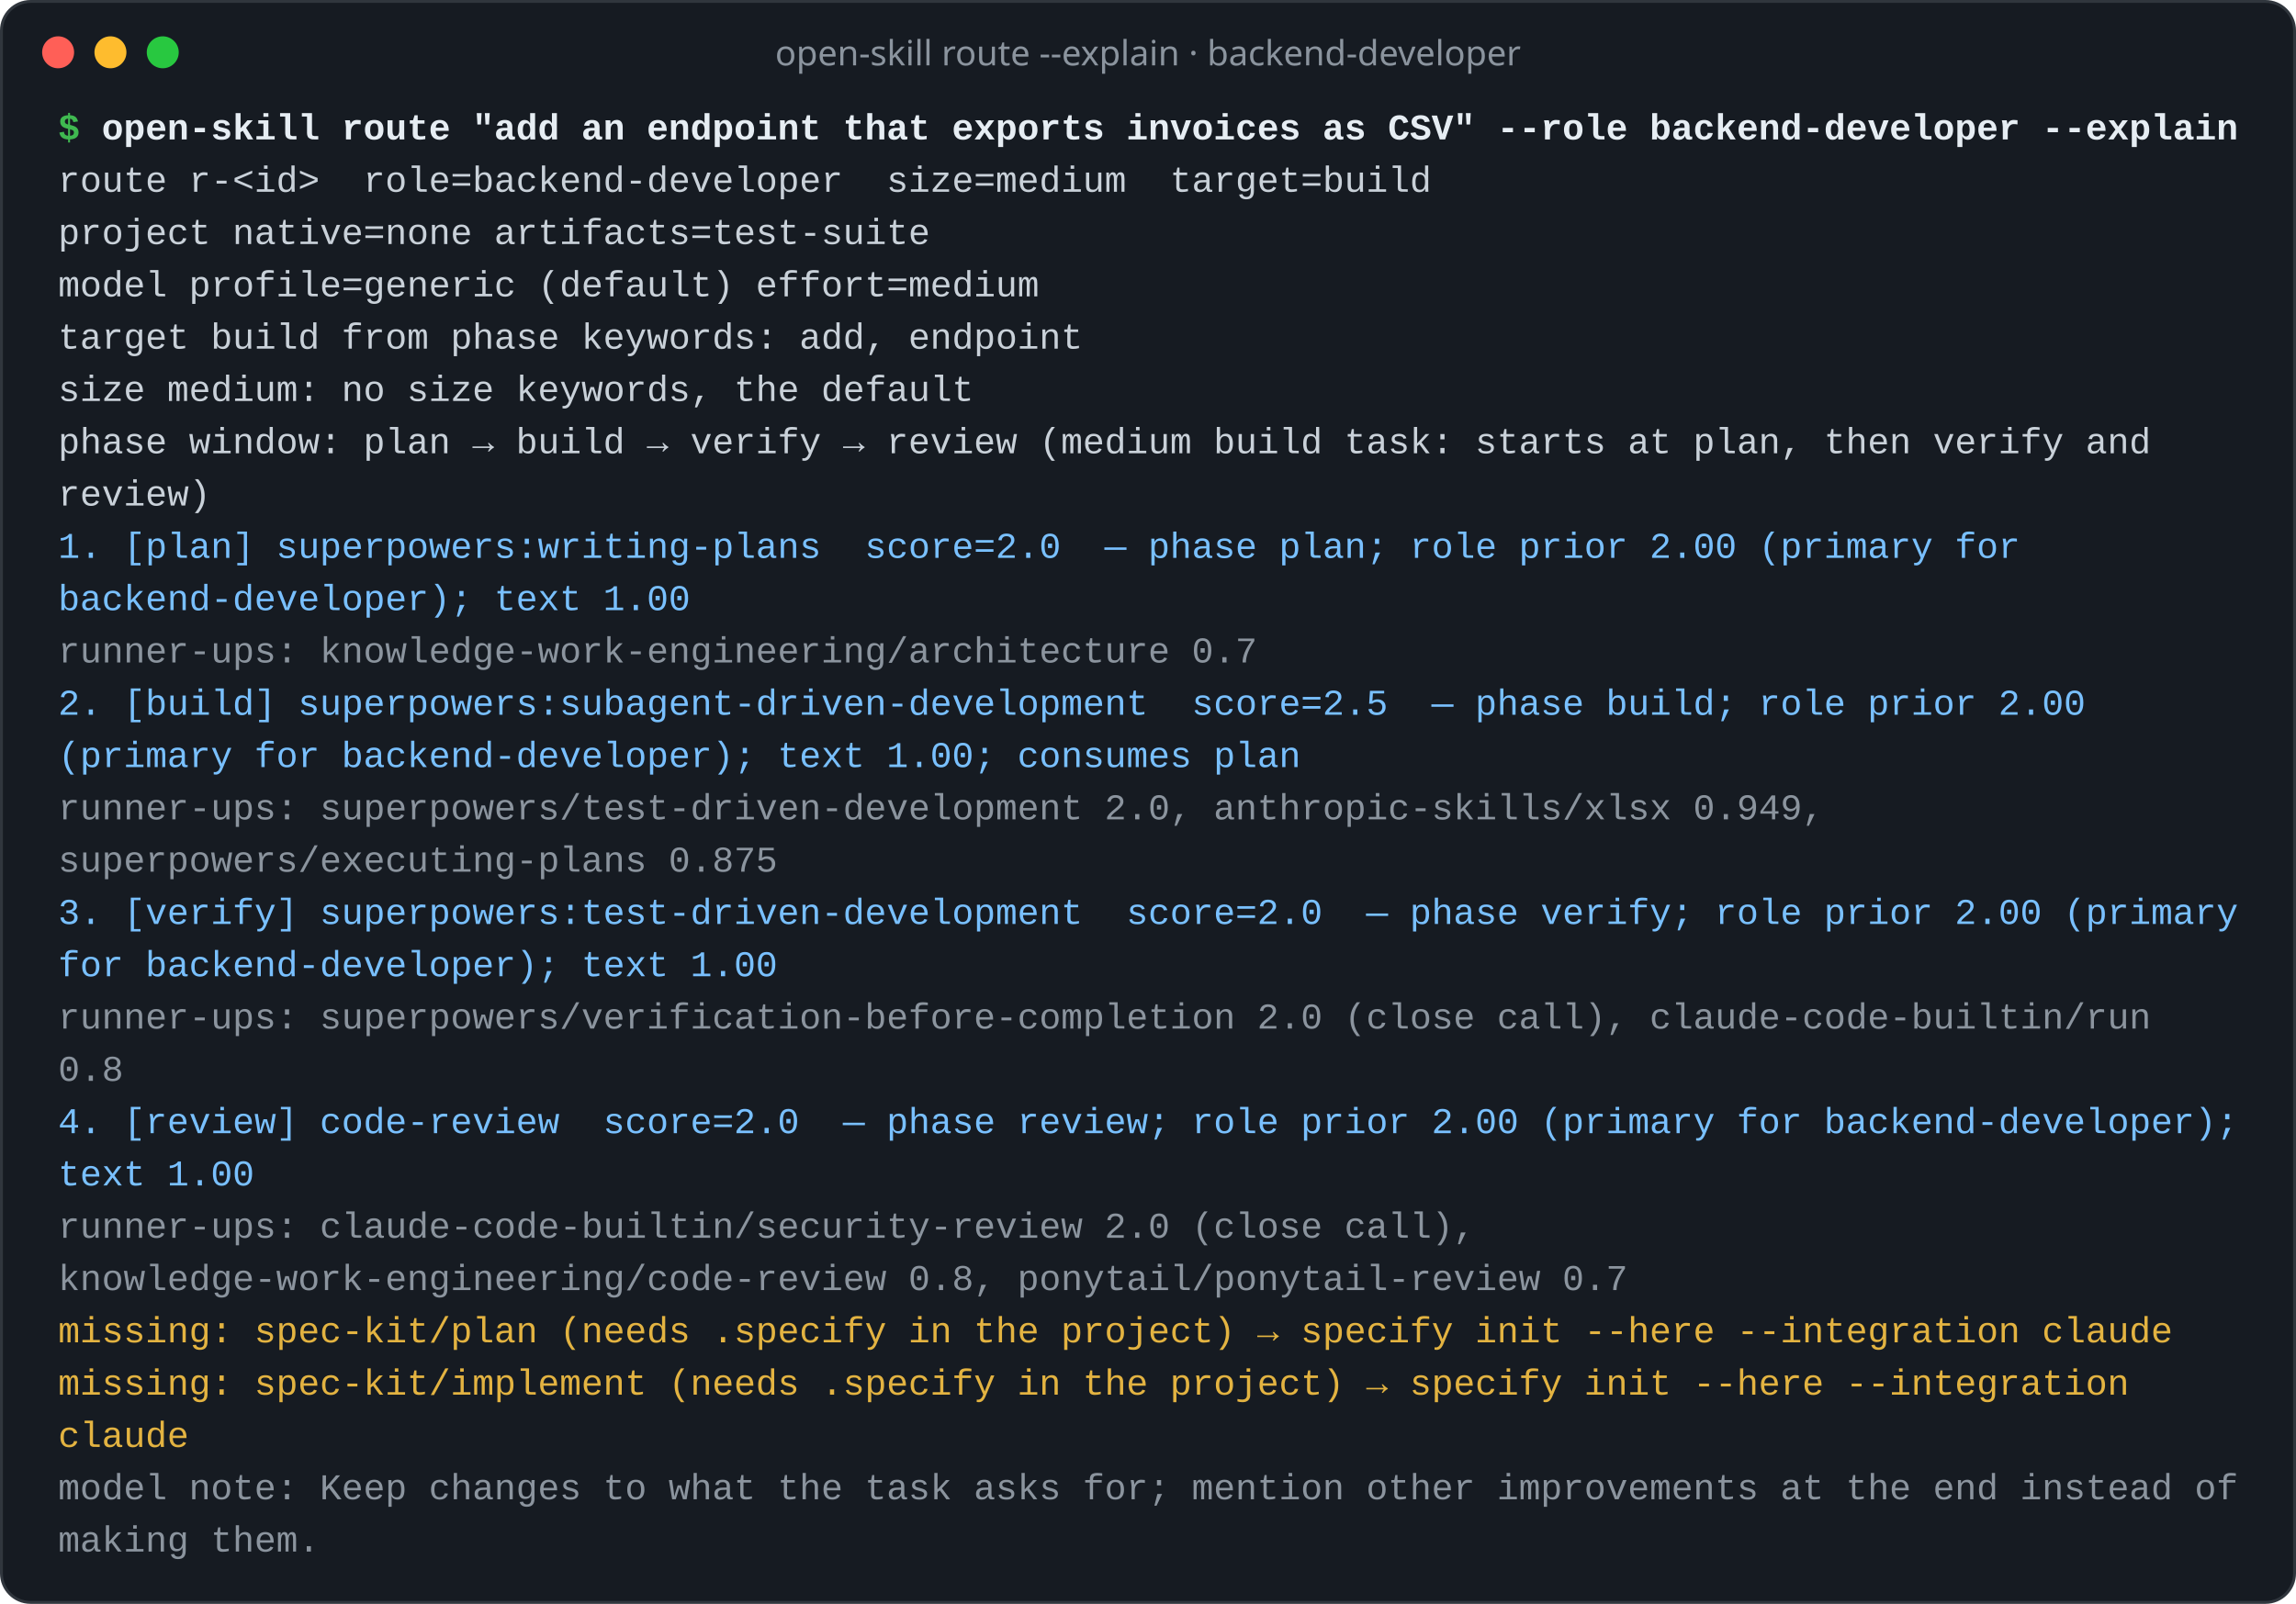
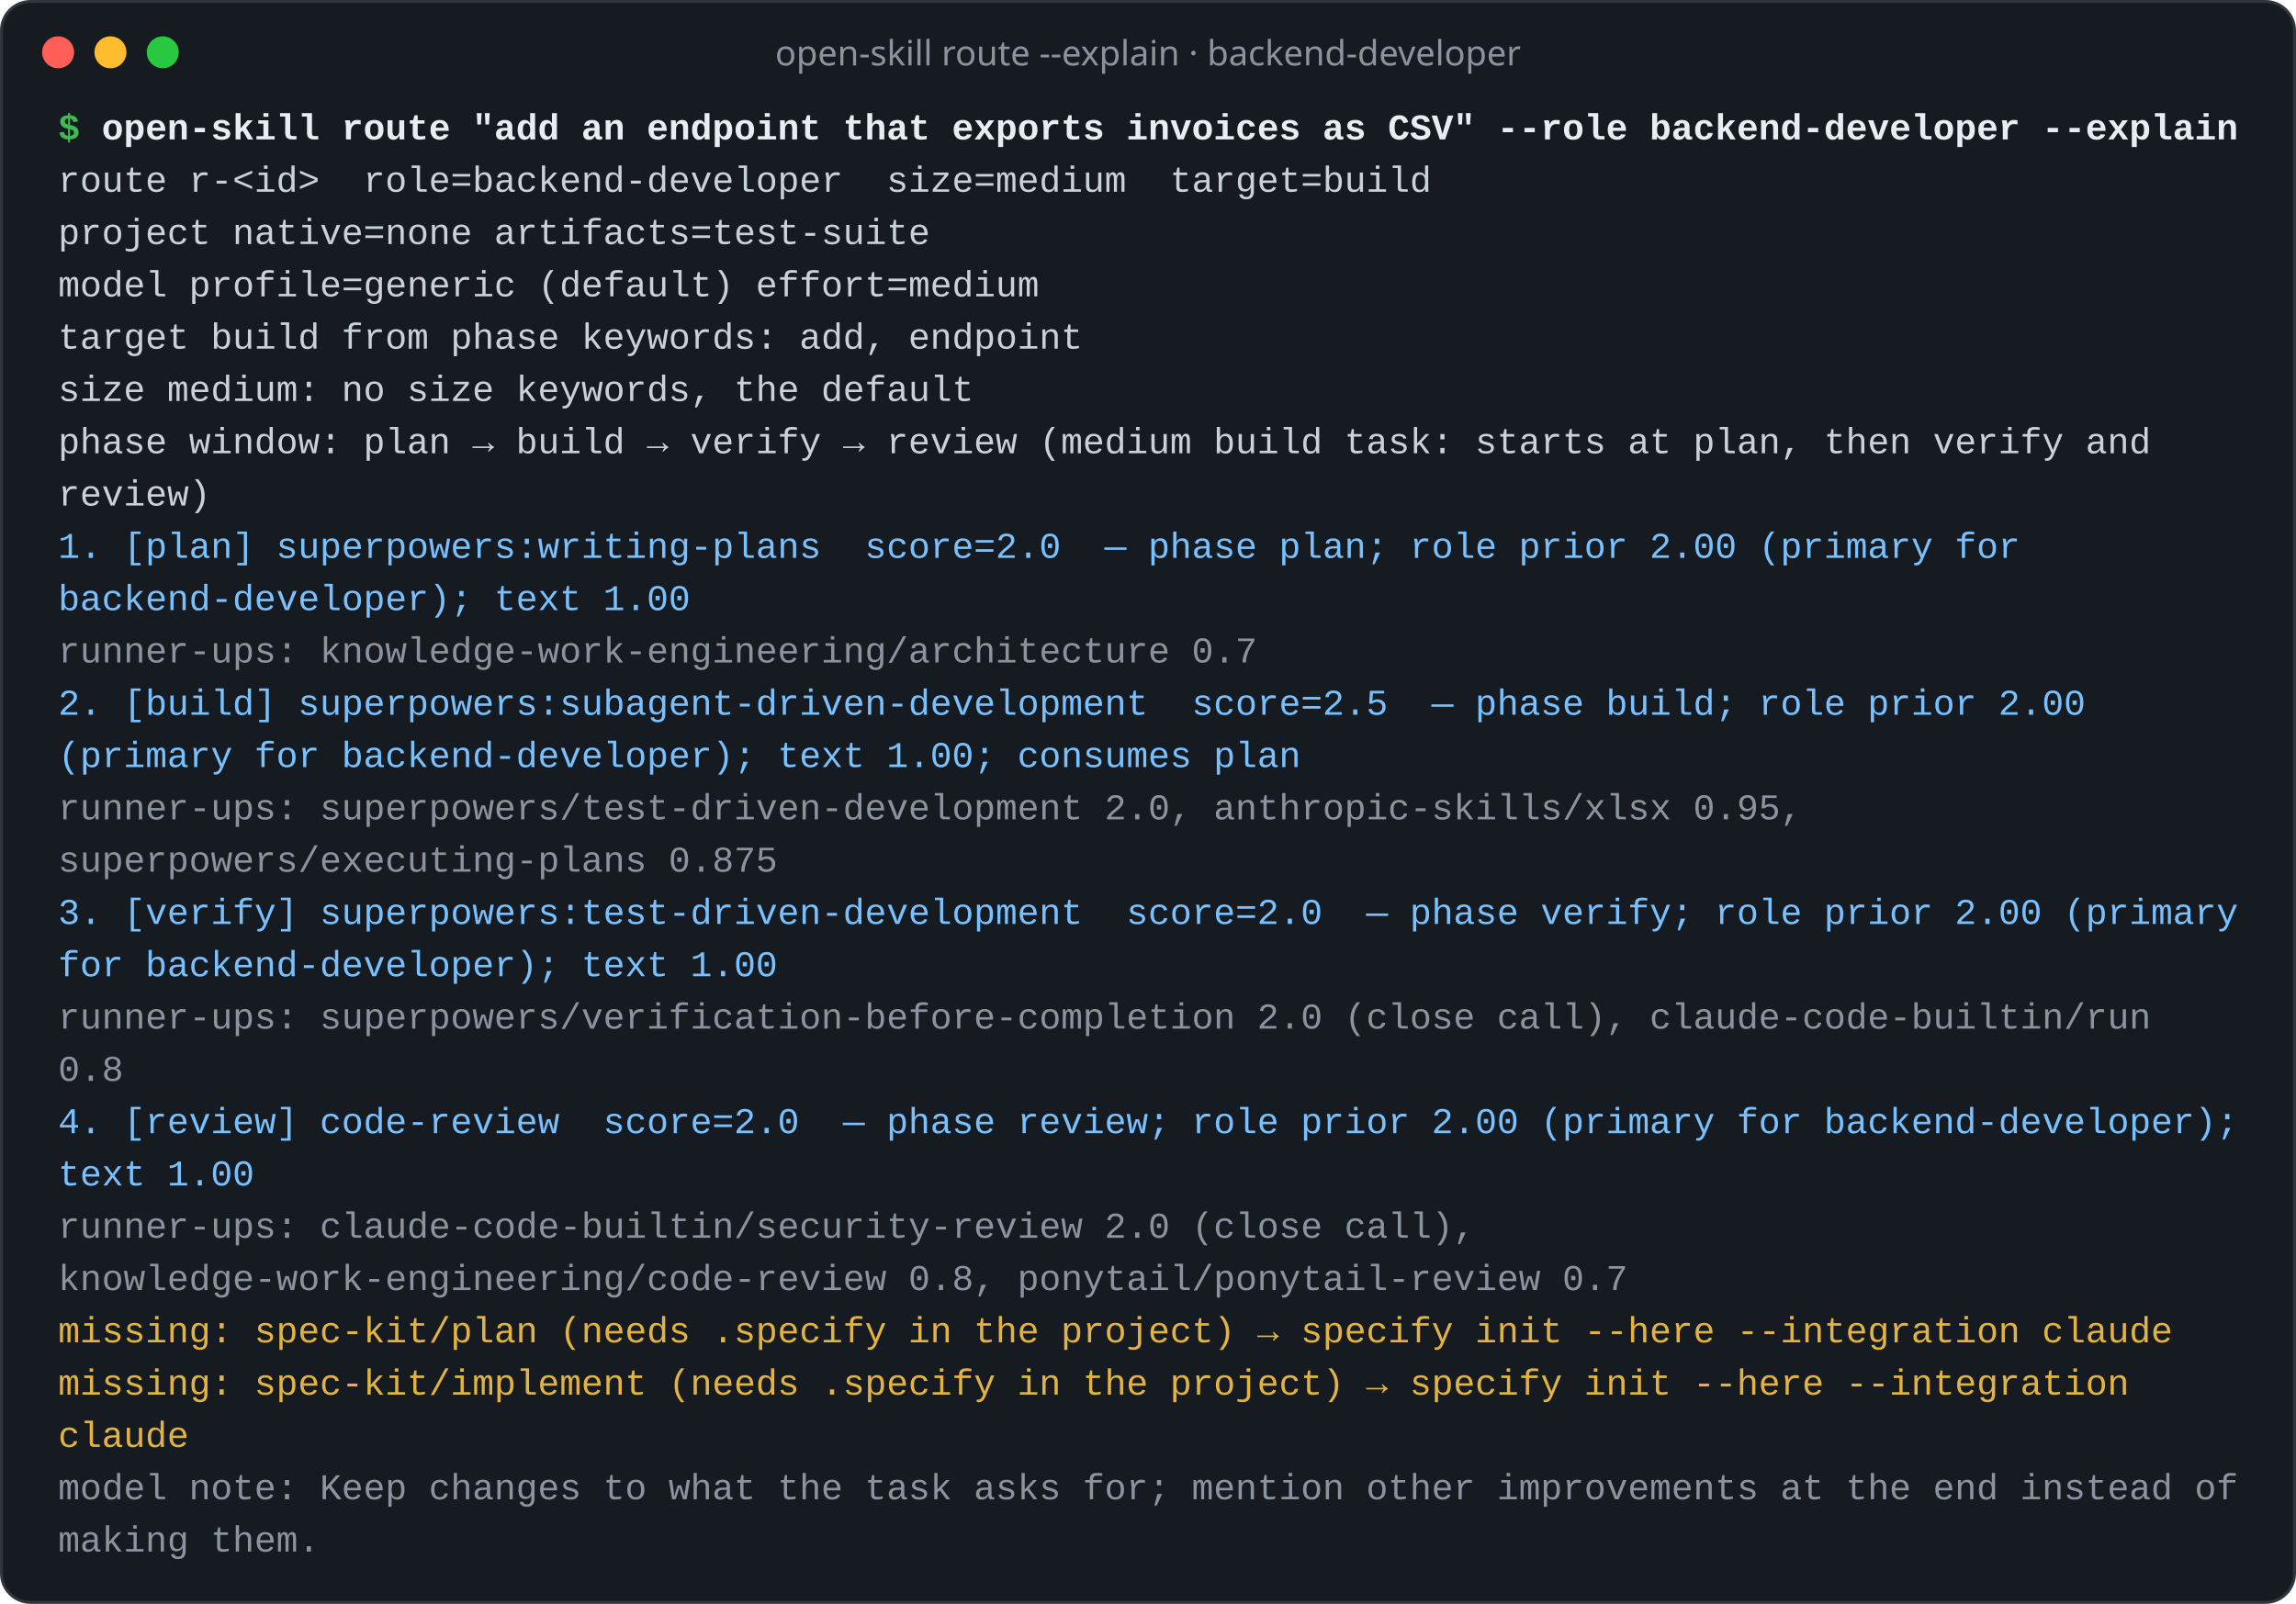
<svg xmlns="http://www.w3.org/2000/svg" width="790" height="552" viewBox="0 0 790 552" role="img" aria-label="open-skill route --explain · backend-developer: open-skill route &quot;add an endpoint that exports invoices as CSV&quot; --role backend-developer --explain" font-family="ui-monospace,SFMono-Regular,'SF Mono',Menlo,Consolas,'Liberation Mono',monospace" font-size="12.5">
  <rect x="0.5" y="0.5" width="789" height="551" rx="10" fill="#161b22" stroke="#30363d" />
  <circle cx="20" cy="18" r="5.5" fill="#ff5f57" />
  <circle cx="38" cy="18" r="5.5" fill="#febc2e" />
  <circle cx="56" cy="18" r="5.5" fill="#28c840" />
  <text x="395" y="22.5" text-anchor="middle" fill="#8b949e" font-family="-apple-system,BlinkMacSystemFont,'Segoe UI','Noto Sans',Helvetica,Arial,sans-serif" font-size="12">open-skill route --explain · backend-developer</text>
  <text x="20" y="48" fill="#e6edf3" font-weight="600" textLength="750" lengthAdjust="spacingAndGlyphs">
    <tspan fill="#3fb950">$</tspan> open-skill route "add an endpoint that exports invoices as CSV" --role backend-developer --explain</text>
  <text x="20" y="66" fill="#c9d1d9" textLength="472.5" lengthAdjust="spacingAndGlyphs">route r-&lt;id&gt;  role=backend-developer  size=medium  target=build</text>
  <text x="20" y="84" fill="#c9d1d9" textLength="300" lengthAdjust="spacingAndGlyphs">project native=none artifacts=test-suite</text>
  <text x="20" y="102" fill="#c9d1d9" textLength="337.5" lengthAdjust="spacingAndGlyphs">model profile=generic (default) effort=medium</text>
  <text x="20" y="120" fill="#c9d1d9" textLength="352.5" lengthAdjust="spacingAndGlyphs">target build from phase keywords: add, endpoint</text>
  <text x="20" y="138" fill="#c9d1d9" textLength="315" lengthAdjust="spacingAndGlyphs">size medium: no size keywords, the default</text>
  <text x="20" y="156" fill="#c9d1d9" textLength="720" lengthAdjust="spacingAndGlyphs">phase window: plan → build → verify → review (medium build task: starts at plan, then verify and</text>
  <text x="20" y="174" fill="#c9d1d9" textLength="67.5" lengthAdjust="spacingAndGlyphs">  review)</text>
  <text x="20" y="192" fill="#79c0ff" textLength="675" lengthAdjust="spacingAndGlyphs">1. [plan] superpowers:writing-plans  score=2.0  — phase plan; role prior 2.00 (primary for</text>
  <text x="20" y="210" fill="#79c0ff" textLength="232.5" lengthAdjust="spacingAndGlyphs">  backend-developer); text 1.00</text>
  <text x="20" y="228" fill="#8b949e" textLength="435" lengthAdjust="spacingAndGlyphs">   runner-ups: knowledge-work-engineering/architecture 0.7</text>
  <text x="20" y="246" fill="#79c0ff" textLength="697.5" lengthAdjust="spacingAndGlyphs">2. [build] superpowers:subagent-driven-development  score=2.5  — phase build; role prior 2.00</text>
  <text x="20" y="264" fill="#79c0ff" textLength="442.5" lengthAdjust="spacingAndGlyphs">  (primary for backend-developer); text 1.00; consumes plan</text>
-   <text x="20" y="282" fill="#8b949e" textLength="630" lengthAdjust="spacingAndGlyphs">   runner-ups: superpowers/test-driven-development 2.0, anthropic-skills/xlsx 0.949,</text>
+   <text x="20" y="282" fill="#8b949e" textLength="622.5" lengthAdjust="spacingAndGlyphs">   runner-ups: superpowers/test-driven-development 2.0, anthropic-skills/xlsx 0.95,</text>
  <text x="20" y="300" fill="#8b949e" textLength="285" lengthAdjust="spacingAndGlyphs">     superpowers/executing-plans 0.875</text>
  <text x="20" y="318" fill="#79c0ff" textLength="750" lengthAdjust="spacingAndGlyphs">3. [verify] superpowers:test-driven-development  score=2.0  — phase verify; role prior 2.00 (primary</text>
  <text x="20" y="336" fill="#79c0ff" textLength="262.5" lengthAdjust="spacingAndGlyphs">  for backend-developer); text 1.00</text>
  <text x="20" y="354" fill="#8b949e" textLength="742.5" lengthAdjust="spacingAndGlyphs">   runner-ups: superpowers/verification-before-completion 2.0 (close call), claude-code-builtin/run</text>
  <text x="20" y="372" fill="#8b949e" textLength="60" lengthAdjust="spacingAndGlyphs">     0.8</text>
  <text x="20" y="390" fill="#79c0ff" textLength="750" lengthAdjust="spacingAndGlyphs">4. [review] code-review  score=2.0  — phase review; role prior 2.00 (primary for backend-developer);</text>
  <text x="20" y="408" fill="#79c0ff" textLength="82.5" lengthAdjust="spacingAndGlyphs">  text 1.00</text>
  <text x="20" y="426" fill="#8b949e" textLength="510" lengthAdjust="spacingAndGlyphs">   runner-ups: claude-code-builtin/security-review 2.0 (close call),</text>
  <text x="20" y="444" fill="#8b949e" textLength="577.5" lengthAdjust="spacingAndGlyphs">     knowledge-work-engineering/code-review 0.8, ponytail/ponytail-review 0.7</text>
  <text x="20" y="462" fill="#e3b341" textLength="727.5" lengthAdjust="spacingAndGlyphs">missing: spec-kit/plan (needs .specify in the project) → specify init --here --integration claude</text>
  <text x="20" y="480" fill="#e3b341" textLength="712.5" lengthAdjust="spacingAndGlyphs">missing: spec-kit/implement (needs .specify in the project) → specify init --here --integration</text>
  <text x="20" y="498" fill="#e3b341" textLength="60" lengthAdjust="spacingAndGlyphs">  claude</text>
  <text x="20" y="516" fill="#8b949e" textLength="750" lengthAdjust="spacingAndGlyphs">model note: Keep changes to what the task asks for; mention other improvements at the end instead of</text>
  <text x="20" y="534" fill="#8b949e" textLength="105" lengthAdjust="spacingAndGlyphs">  making them.</text>
</svg>
